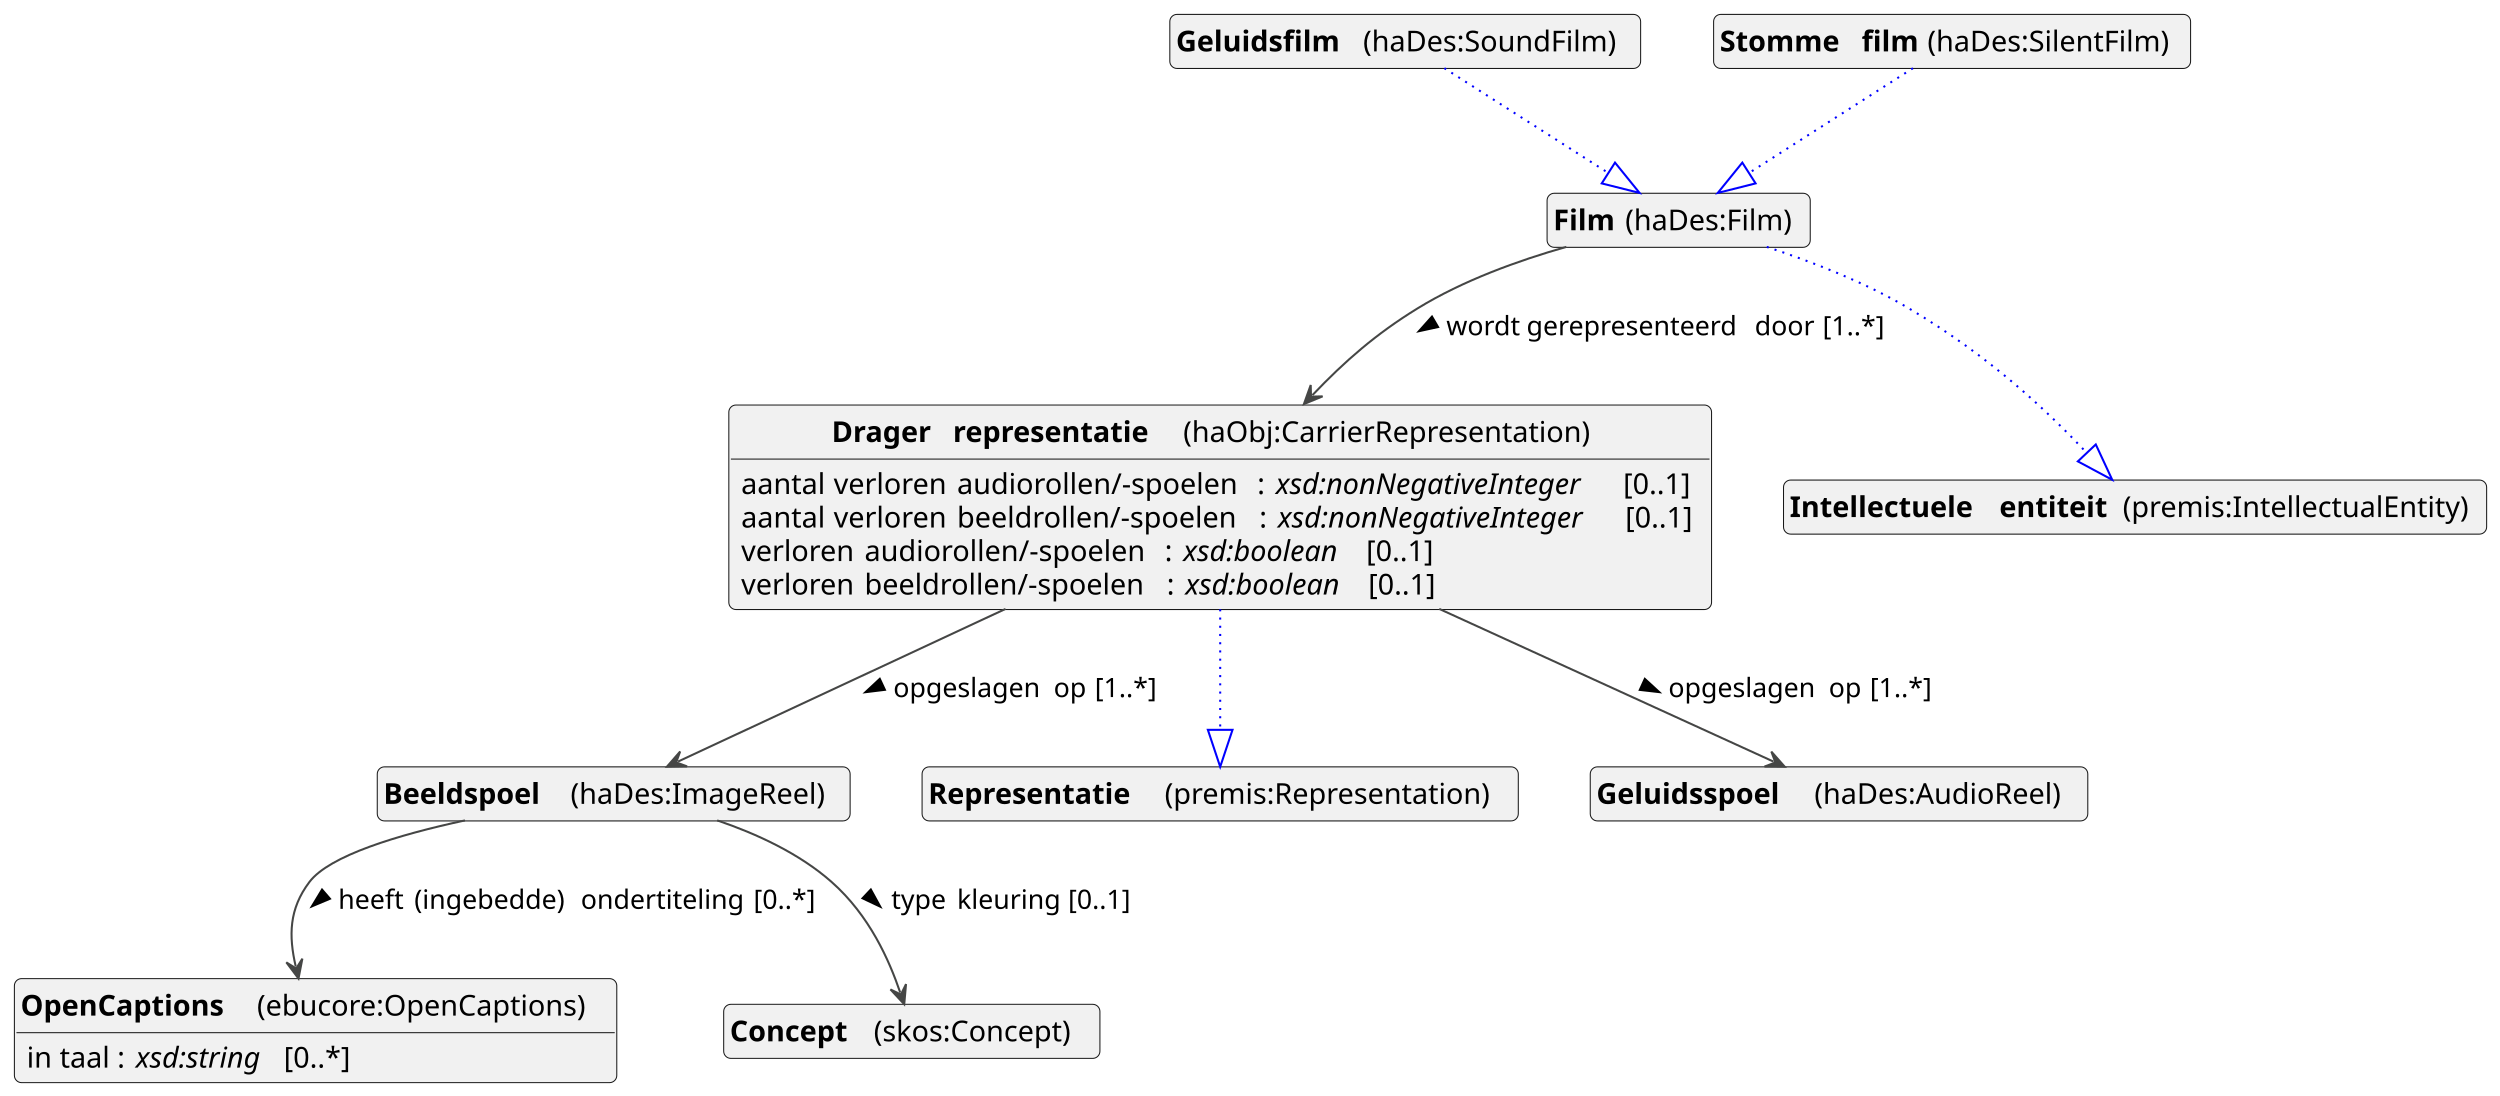
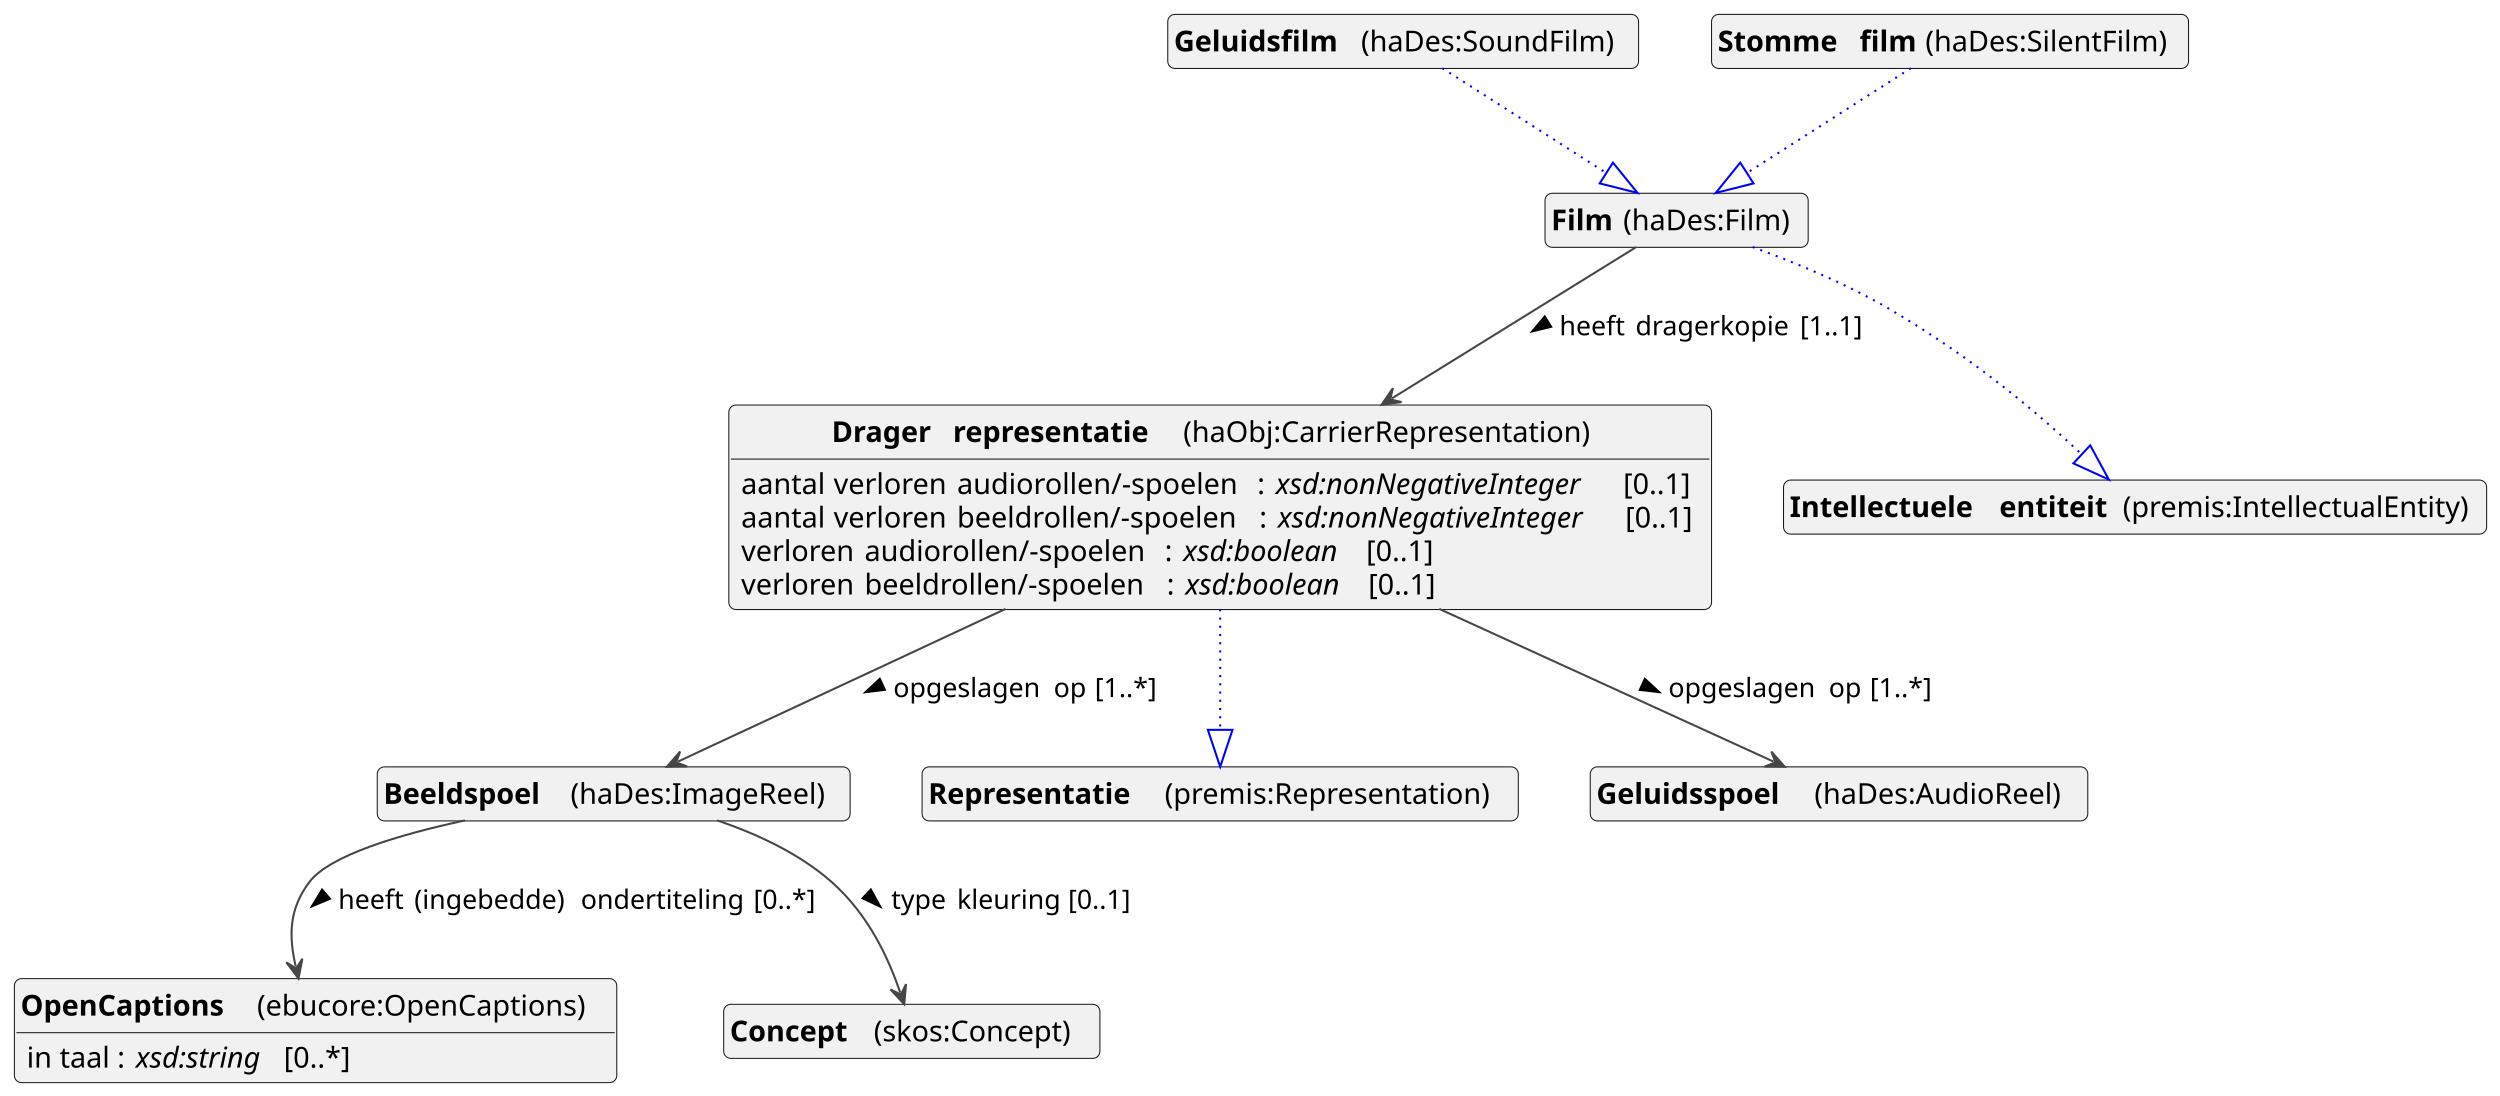
<svg xmlns="http://www.w3.org/2000/svg" xmlns:xlink="http://www.w3.org/1999/xlink" contentStyleType="text/css" height="533px" preserveAspectRatio="none" style="width:1216px;height:533px;background:#FFFFFF;" version="1.1" viewBox="0 0 1216 533" width="1216px" zoomAndPan="magnify">
  <defs />
  <g>
    <a href="#ebucore%3AOpenCaptions" target="_top" title="#ebucore%3AOpenCaptions" xlink:actuate="onRequest" xlink:href="#ebucore%3AOpenCaptions" xlink:show="new" xlink:title="#ebucore%3AOpenCaptions" xlink:type="simple">
      <g id="elem_ebucore_OpenCaptions">
        <rect codeLine="15" fill="#F1F1F1" height="50.594" id="ebucore_OpenCaptions" rx="3.5" ry="3.5" style="stroke:#181818;stroke-width:0.5;" width="293" x="7" y="476" />
        <text fill="#000000" font-family="sans-serif" font-size="14" font-weight="bold" lengthAdjust="spacing" textLength="111" x="10" y="493.995">OpenCaptions</text>
        <text fill="#000000" font-family="sans-serif" font-size="14" lengthAdjust="spacing" textLength="4" x="121" y="493.995"> </text>
        <text fill="#000000" font-family="sans-serif" font-size="14" lengthAdjust="spacing" textLength="172" x="125" y="493.995">(ebucore:OpenCaptions)</text>
        <line style="stroke:#181818;stroke-width:0.5;" x1="8" x2="299" y1="502.297" y2="502.297" />
        <text fill="#000000" font-family="sans-serif" font-size="14" lengthAdjust="spacing" textLength="12" x="13" y="519.292">in</text>
        <text fill="#000000" font-family="sans-serif" font-size="14" lengthAdjust="spacing" textLength="4" x="25" y="519.292"> </text>
        <text fill="#000000" font-family="sans-serif" font-size="14" lengthAdjust="spacing" textLength="24" x="29" y="519.292">taal</text>
        <text fill="#000000" font-family="sans-serif" font-size="14" lengthAdjust="spacing" textLength="4" x="53" y="519.292"> </text>
        <text fill="#000000" font-family="sans-serif" font-size="14" lengthAdjust="spacing" textLength="5" x="57" y="519.292">:</text>
        <text fill="#000000" font-family="sans-serif" font-size="14" lengthAdjust="spacing" textLength="4" x="62" y="519.292"> </text>
        <text fill="#000000" font-family="sans-serif" font-size="14" font-style="italic" lengthAdjust="spacing" textLength="68" x="66" y="519.292">xsd:string</text>
        <text fill="#000000" font-family="sans-serif" font-size="14" lengthAdjust="spacing" textLength="4" x="134" y="519.292"> </text>
        <text fill="#000000" font-family="sans-serif" font-size="14" lengthAdjust="spacing" textLength="34" x="138" y="519.292">[0..*]</text>
      </g>
    </a>
    <a href="#haDes%3AImageReel" target="_top" title="#haDes%3AImageReel" xlink:actuate="onRequest" xlink:href="#haDes%3AImageReel" xlink:show="new" xlink:title="#haDes%3AImageReel" xlink:type="simple">
      <g id="elem_haDes_ImageReel">
        <rect codeLine="16" fill="#F1F1F1" height="26.297" id="haDes_ImageReel" rx="3.5" ry="3.5" style="stroke:#181818;stroke-width:0.5;" width="230" x="183.5" y="373" />
        <text fill="#000000" font-family="sans-serif" font-size="14" font-weight="bold" lengthAdjust="spacing" textLength="87" x="186.5" y="390.995">Beeldspoel</text>
        <text fill="#000000" font-family="sans-serif" font-size="14" lengthAdjust="spacing" textLength="4" x="273.5" y="390.995"> </text>
        <text fill="#000000" font-family="sans-serif" font-size="14" lengthAdjust="spacing" textLength="133" x="277.5" y="390.995">(haDes:ImageReel)</text>
      </g>
    </a>
    <a href="../../terms/nl#skos%3AConcept" target="_top" title="../../terms/nl#skos%3AConcept" xlink:actuate="onRequest" xlink:href="../../terms/nl#skos%3AConcept" xlink:show="new" xlink:title="../../terms/nl#skos%3AConcept" xlink:type="simple">
      <g id="elem_skos_Concept">
        <rect codeLine="17" fill="#F1F1F1" height="26.297" id="skos_Concept" rx="3.5" ry="3.5" style="stroke:#181818;stroke-width:0.5;" width="183" x="352" y="488.5" />
        <text fill="#000000" font-family="sans-serif" font-size="14" font-weight="bold" lengthAdjust="spacing" textLength="66" x="355" y="506.495">Concept</text>
        <text fill="#000000" font-family="sans-serif" font-size="14" lengthAdjust="spacing" textLength="4" x="421" y="506.495"> </text>
        <text fill="#000000" font-family="sans-serif" font-size="14" lengthAdjust="spacing" textLength="107" x="425" y="506.495">(skos:Concept)</text>
      </g>
    </a>
    <a href="../../audiovisual/nl#haObj%3ACarrierRepresentation" target="_top" title="../../audiovisual/nl#haObj%3ACarrierRepresentation" xlink:actuate="onRequest" xlink:href="../../audiovisual/nl#haObj%3ACarrierRepresentation" xlink:show="new" xlink:title="../../audiovisual/nl#haObj%3ACarrierRepresentation" xlink:type="simple">
      <g id="elem_haObj_CarrierRepresentation">
        <rect codeLine="18" fill="#F1F1F1" height="99.484" id="haObj_CarrierRepresentation" rx="3.5" ry="3.5" style="stroke:#181818;stroke-width:0.5;" width="478" x="354.5" y="197" />
        <text fill="#000000" font-family="sans-serif" font-size="14" font-weight="bold" lengthAdjust="spacing" textLength="54" x="404.5" y="214.995">Drager</text>
        <text fill="#000000" font-family="sans-serif" font-size="14" font-weight="bold" lengthAdjust="spacing" textLength="5" x="458.5" y="214.995"> </text>
        <text fill="#000000" font-family="sans-serif" font-size="14" font-weight="bold" lengthAdjust="spacing" textLength="108" x="463.5" y="214.995">representatie</text>
        <text fill="#000000" font-family="sans-serif" font-size="14" lengthAdjust="spacing" textLength="4" x="571.5" y="214.995"> </text>
        <text fill="#000000" font-family="sans-serif" font-size="14" lengthAdjust="spacing" textLength="207" x="575.5" y="214.995">(haObj:CarrierRepresentation)</text>
        <line style="stroke:#181818;stroke-width:0.5;" x1="355.5" x2="831.5" y1="223.297" y2="223.297" />
        <text fill="#000000" font-family="sans-serif" font-size="14" lengthAdjust="spacing" textLength="41" x="360.5" y="240.292">aantal</text>
        <text fill="#000000" font-family="sans-serif" font-size="14" lengthAdjust="spacing" textLength="4" x="401.5" y="240.292"> </text>
        <text fill="#000000" font-family="sans-serif" font-size="14" lengthAdjust="spacing" textLength="56" x="405.5" y="240.292">verloren</text>
        <text fill="#000000" font-family="sans-serif" font-size="14" lengthAdjust="spacing" textLength="4" x="461.5" y="240.292"> </text>
        <text fill="#000000" font-family="sans-serif" font-size="14" lengthAdjust="spacing" textLength="142" x="465.5" y="240.292">audiorollen/-spoelen</text>
        <text fill="#000000" font-family="sans-serif" font-size="14" lengthAdjust="spacing" textLength="4" x="607.5" y="240.292"> </text>
        <text fill="#000000" font-family="sans-serif" font-size="14" lengthAdjust="spacing" textLength="5" x="611.5" y="240.292">:</text>
        <text fill="#000000" font-family="sans-serif" font-size="14" lengthAdjust="spacing" textLength="4" x="616.5" y="240.292"> </text>
        <text fill="#000000" font-family="sans-serif" font-size="14" font-style="italic" lengthAdjust="spacing" textLength="165" x="620.5" y="240.292">xsd:nonNegativeInteger</text>
        <text fill="#000000" font-family="sans-serif" font-size="14" lengthAdjust="spacing" textLength="4" x="785.5" y="240.292"> </text>
        <text fill="#000000" font-family="sans-serif" font-size="14" lengthAdjust="spacing" textLength="36" x="789.5" y="240.292">[0..1]</text>
        <text fill="#000000" font-family="sans-serif" font-size="14" lengthAdjust="spacing" textLength="41" x="360.5" y="256.589">aantal</text>
        <text fill="#000000" font-family="sans-serif" font-size="14" lengthAdjust="spacing" textLength="4" x="401.5" y="256.589"> </text>
        <text fill="#000000" font-family="sans-serif" font-size="14" lengthAdjust="spacing" textLength="56" x="405.5" y="256.589">verloren</text>
        <text fill="#000000" font-family="sans-serif" font-size="14" lengthAdjust="spacing" textLength="4" x="461.5" y="256.589"> </text>
        <text fill="#000000" font-family="sans-serif" font-size="14" lengthAdjust="spacing" textLength="143" x="465.5" y="256.589">beeldrollen/-spoelen</text>
        <text fill="#000000" font-family="sans-serif" font-size="14" lengthAdjust="spacing" textLength="4" x="608.5" y="256.589"> </text>
        <text fill="#000000" font-family="sans-serif" font-size="14" lengthAdjust="spacing" textLength="5" x="612.5" y="256.589">:</text>
        <text fill="#000000" font-family="sans-serif" font-size="14" lengthAdjust="spacing" textLength="4" x="617.5" y="256.589"> </text>
        <text fill="#000000" font-family="sans-serif" font-size="14" font-style="italic" lengthAdjust="spacing" textLength="165" x="621.5" y="256.589">xsd:nonNegativeInteger</text>
        <text fill="#000000" font-family="sans-serif" font-size="14" lengthAdjust="spacing" textLength="4" x="786.5" y="256.589"> </text>
        <text fill="#000000" font-family="sans-serif" font-size="14" lengthAdjust="spacing" textLength="36" x="790.5" y="256.589">[0..1]</text>
        <text fill="#000000" font-family="sans-serif" font-size="14" lengthAdjust="spacing" textLength="56" x="360.5" y="272.886">verloren</text>
        <text fill="#000000" font-family="sans-serif" font-size="14" lengthAdjust="spacing" textLength="4" x="416.5" y="272.886"> </text>
        <text fill="#000000" font-family="sans-serif" font-size="14" lengthAdjust="spacing" textLength="142" x="420.5" y="272.886">audiorollen/-spoelen</text>
        <text fill="#000000" font-family="sans-serif" font-size="14" lengthAdjust="spacing" textLength="4" x="562.5" y="272.886"> </text>
        <text fill="#000000" font-family="sans-serif" font-size="14" lengthAdjust="spacing" textLength="5" x="566.5" y="272.886">:</text>
        <text fill="#000000" font-family="sans-serif" font-size="14" lengthAdjust="spacing" textLength="4" x="571.5" y="272.886"> </text>
        <text fill="#000000" font-family="sans-serif" font-size="14" font-style="italic" lengthAdjust="spacing" textLength="85" x="575.5" y="272.886">xsd:boolean</text>
        <text fill="#000000" font-family="sans-serif" font-size="14" lengthAdjust="spacing" textLength="4" x="660.5" y="272.886"> </text>
        <text fill="#000000" font-family="sans-serif" font-size="14" lengthAdjust="spacing" textLength="36" x="664.5" y="272.886">[0..1]</text>
        <text fill="#000000" font-family="sans-serif" font-size="14" lengthAdjust="spacing" textLength="56" x="360.5" y="289.183">verloren</text>
        <text fill="#000000" font-family="sans-serif" font-size="14" lengthAdjust="spacing" textLength="4" x="416.5" y="289.183"> </text>
        <text fill="#000000" font-family="sans-serif" font-size="14" lengthAdjust="spacing" textLength="143" x="420.5" y="289.183">beeldrollen/-spoelen</text>
        <text fill="#000000" font-family="sans-serif" font-size="14" lengthAdjust="spacing" textLength="4" x="563.5" y="289.183"> </text>
        <text fill="#000000" font-family="sans-serif" font-size="14" lengthAdjust="spacing" textLength="5" x="567.5" y="289.183">:</text>
        <text fill="#000000" font-family="sans-serif" font-size="14" lengthAdjust="spacing" textLength="4" x="572.5" y="289.183"> </text>
        <text fill="#000000" font-family="sans-serif" font-size="14" font-style="italic" lengthAdjust="spacing" textLength="85" x="576.5" y="289.183">xsd:boolean</text>
        <text fill="#000000" font-family="sans-serif" font-size="14" lengthAdjust="spacing" textLength="4" x="661.5" y="289.183"> </text>
        <text fill="#000000" font-family="sans-serif" font-size="14" lengthAdjust="spacing" textLength="36" x="665.5" y="289.183">[0..1]</text>
      </g>
    </a>
    <a href="#premis%3ARepresentation" target="_top" title="#premis%3ARepresentation" xlink:actuate="onRequest" xlink:href="#premis%3ARepresentation" xlink:show="new" xlink:title="#premis%3ARepresentation" xlink:type="simple">
      <g id="elem_premis_Representation">
        <rect codeLine="19" fill="#F1F1F1" height="26.297" id="premis_Representation" rx="3.5" ry="3.5" style="stroke:#181818;stroke-width:0.5;" width="290" x="448.5" y="373" />
        <text fill="#000000" font-family="sans-serif" font-size="14" font-weight="bold" lengthAdjust="spacing" textLength="111" x="451.5" y="390.995">Representatie</text>
        <text fill="#000000" font-family="sans-serif" font-size="14" lengthAdjust="spacing" textLength="4" x="562.5" y="390.995"> </text>
        <text fill="#000000" font-family="sans-serif" font-size="14" lengthAdjust="spacing" textLength="169" x="566.5" y="390.995">(premis:Representation)</text>
      </g>
    </a>
    <a href="#haDes%3AFilm" target="_top" title="#haDes%3AFilm" xlink:actuate="onRequest" xlink:href="#haDes%3AFilm" xlink:show="new" xlink:title="#haDes%3AFilm" xlink:type="simple">
      <g id="elem_haDes_Film">
-         <rect codeLine="26" fill="#F1F1F1" height="26.297" id="haDes_Film" rx="3.5" ry="3.5" style="stroke:#181818;stroke-width:0.5;" width="128" x="752.5" y="94" />
-         <text fill="#000000" font-family="sans-serif" font-size="14" font-weight="bold" lengthAdjust="spacing" textLength="31" x="755.5" y="111.995">Film</text>
-         <text fill="#000000" font-family="sans-serif" font-size="14" lengthAdjust="spacing" textLength="4" x="786.5" y="111.995"> </text>
-         <text fill="#000000" font-family="sans-serif" font-size="14" lengthAdjust="spacing" textLength="87" x="790.5" y="111.995">(haDes:Film)</text>
+         <rect codeLine="26" fill="#F1F1F1" height="26.297" id="haDes_Film" rx="3.5" ry="3.5" style="stroke:#181818;stroke-width:0.5;" width="128" x="751.5" y="94" />
+         <text fill="#000000" font-family="sans-serif" font-size="14" font-weight="bold" lengthAdjust="spacing" textLength="31" x="754.5" y="111.995">Film</text>
+         <text fill="#000000" font-family="sans-serif" font-size="14" lengthAdjust="spacing" textLength="4" x="785.5" y="111.995"> </text>
+         <text fill="#000000" font-family="sans-serif" font-size="14" lengthAdjust="spacing" textLength="87" x="789.5" y="111.995">(haDes:Film)</text>
      </g>
    </a>
    <a href="#premis%3AIntellectualEntity" target="_top" title="#premis%3AIntellectualEntity" xlink:actuate="onRequest" xlink:href="#premis%3AIntellectualEntity" xlink:show="new" xlink:title="#premis%3AIntellectualEntity" xlink:type="simple">
      <g id="elem_premis_IntellectualEntity">
        <rect codeLine="21" fill="#F1F1F1" height="26.297" id="premis_IntellectualEntity" rx="3.5" ry="3.5" style="stroke:#181818;stroke-width:0.5;" width="342" x="867.5" y="233.5" />
        <text fill="#000000" font-family="sans-serif" font-size="14" font-weight="bold" lengthAdjust="spacing" textLength="97" x="870.5" y="251.495">Intellectuele</text>
        <text fill="#000000" font-family="sans-serif" font-size="14" font-weight="bold" lengthAdjust="spacing" textLength="5" x="967.5" y="251.495"> </text>
        <text fill="#000000" font-family="sans-serif" font-size="14" font-weight="bold" lengthAdjust="spacing" textLength="56" x="972.5" y="251.495">entiteit</text>
        <text fill="#000000" font-family="sans-serif" font-size="14" lengthAdjust="spacing" textLength="4" x="1028.5" y="251.495"> </text>
        <text fill="#000000" font-family="sans-serif" font-size="14" lengthAdjust="spacing" textLength="174" x="1032.5" y="251.495">(premis:IntellectualEntity)</text>
      </g>
    </a>
    <a href="#haDes%3ASoundFilm" target="_top" title="#haDes%3ASoundFilm" xlink:actuate="onRequest" xlink:href="#haDes%3ASoundFilm" xlink:show="new" xlink:title="#haDes%3ASoundFilm" xlink:type="simple">
      <g id="elem_haDes_SoundFilm">
-         <rect codeLine="22" fill="#F1F1F1" height="26.297" id="haDes_SoundFilm" rx="3.5" ry="3.5" style="stroke:#181818;stroke-width:0.5;" width="229" x="569" y="7" />
-         <text fill="#000000" font-family="sans-serif" font-size="14" font-weight="bold" lengthAdjust="spacing" textLength="87" x="572" y="24.995">Geluidsfilm</text>
-         <text fill="#000000" font-family="sans-serif" font-size="14" lengthAdjust="spacing" textLength="4" x="659" y="24.995"> </text>
-         <text fill="#000000" font-family="sans-serif" font-size="14" lengthAdjust="spacing" textLength="132" x="663" y="24.995">(haDes:SoundFilm)</text>
+         <rect codeLine="22" fill="#F1F1F1" height="26.297" id="haDes_SoundFilm" rx="3.5" ry="3.5" style="stroke:#181818;stroke-width:0.5;" width="229" x="568" y="7" />
+         <text fill="#000000" font-family="sans-serif" font-size="14" font-weight="bold" lengthAdjust="spacing" textLength="87" x="571" y="24.995">Geluidsfilm</text>
+         <text fill="#000000" font-family="sans-serif" font-size="14" lengthAdjust="spacing" textLength="4" x="658" y="24.995"> </text>
+         <text fill="#000000" font-family="sans-serif" font-size="14" lengthAdjust="spacing" textLength="132" x="662" y="24.995">(haDes:SoundFilm)</text>
      </g>
    </a>
    <a href="#haDes%3AAudioReel" target="_top" title="#haDes%3AAudioReel" xlink:actuate="onRequest" xlink:href="#haDes%3AAudioReel" xlink:show="new" xlink:title="#haDes%3AAudioReel" xlink:type="simple">
      <g id="elem_haDes_AudioReel">
        <rect codeLine="24" fill="#F1F1F1" height="26.297" id="haDes_AudioReel" rx="3.5" ry="3.5" style="stroke:#181818;stroke-width:0.5;" width="242" x="773.5" y="373" />
        <text fill="#000000" font-family="sans-serif" font-size="14" font-weight="bold" lengthAdjust="spacing" textLength="102" x="776.5" y="390.995">Geluidsspoel</text>
        <text fill="#000000" font-family="sans-serif" font-size="14" lengthAdjust="spacing" textLength="4" x="878.5" y="390.995"> </text>
        <text fill="#000000" font-family="sans-serif" font-size="14" lengthAdjust="spacing" textLength="130" x="882.5" y="390.995">(haDes:AudioReel)</text>
      </g>
    </a>
    <a href="#haDes%3ASilentFilm" target="_top" title="#haDes%3ASilentFilm" xlink:actuate="onRequest" xlink:href="#haDes%3ASilentFilm" xlink:show="new" xlink:title="#haDes%3ASilentFilm" xlink:type="simple">
      <g id="elem_haDes_SilentFilm">
-         <rect codeLine="25" fill="#F1F1F1" height="26.297" id="haDes_SilentFilm" rx="3.5" ry="3.5" style="stroke:#181818;stroke-width:0.5;" width="232" x="833.5" y="7" />
-         <text fill="#000000" font-family="sans-serif" font-size="14" font-weight="bold" lengthAdjust="spacing" textLength="64" x="836.5" y="24.995">Stomme</text>
-         <text fill="#000000" font-family="sans-serif" font-size="14" font-weight="bold" lengthAdjust="spacing" textLength="5" x="900.5" y="24.995"> </text>
-         <text fill="#000000" font-family="sans-serif" font-size="14" font-weight="bold" lengthAdjust="spacing" textLength="28" x="905.5" y="24.995">film</text>
-         <text fill="#000000" font-family="sans-serif" font-size="14" lengthAdjust="spacing" textLength="4" x="933.5" y="24.995"> </text>
-         <text fill="#000000" font-family="sans-serif" font-size="14" lengthAdjust="spacing" textLength="125" x="937.5" y="24.995">(haDes:SilentFilm)</text>
+         <rect codeLine="25" fill="#F1F1F1" height="26.297" id="haDes_SilentFilm" rx="3.5" ry="3.5" style="stroke:#181818;stroke-width:0.5;" width="232" x="832.5" y="7" />
+         <text fill="#000000" font-family="sans-serif" font-size="14" font-weight="bold" lengthAdjust="spacing" textLength="64" x="835.5" y="24.995">Stomme</text>
+         <text fill="#000000" font-family="sans-serif" font-size="14" font-weight="bold" lengthAdjust="spacing" textLength="5" x="899.5" y="24.995"> </text>
+         <text fill="#000000" font-family="sans-serif" font-size="14" font-weight="bold" lengthAdjust="spacing" textLength="28" x="904.5" y="24.995">film</text>
+         <text fill="#000000" font-family="sans-serif" font-size="14" lengthAdjust="spacing" textLength="4" x="932.5" y="24.995"> </text>
+         <text fill="#000000" font-family="sans-serif" font-size="14" lengthAdjust="spacing" textLength="125" x="936.5" y="24.995">(haDes:SilentFilm)</text>
      </g>
    </a>
    <g id="link_haDes_ImageReel_ebucore_OpenCaptions">
      <path codeLine="33" d="M226.16,399.05 C193.56,406.1 160.2,416.16 150.5,429 C140.54,442.18 140.395,455.123 143.845,470.123 " fill="none" id="haDes_ImageReel-to-ebucore_OpenCaptions" style="stroke:#454645;stroke-width:1.0;" />
      <polygon fill="#454645" points="145.19,475.97,147.071,466.302,144.069,471.097,139.274,468.096,145.19,475.97" style="stroke:#454645;stroke-width:1.0;" />
      <polygon fill="#000000" points="151.715,440.834,160.482,437.147,156.641,432.698,151.715,440.834" style="stroke:#000000;stroke-width:1.0;" />
      <text fill="#000000" font-family="sans-serif" font-size="13" lengthAdjust="spacing" textLength="33" x="164.5" y="442.067">heeft</text>
      <text fill="#000000" font-family="sans-serif" font-size="13" lengthAdjust="spacing" textLength="4" x="197.5" y="442.067"> </text>
      <text fill="#000000" font-family="sans-serif" font-size="13" lengthAdjust="spacing" textLength="77" x="201.5" y="442.067">(ingebedde)</text>
      <text fill="#000000" font-family="sans-serif" font-size="13" lengthAdjust="spacing" textLength="4" x="278.5" y="442.067"> </text>
      <text fill="#000000" font-family="sans-serif" font-size="13" lengthAdjust="spacing" textLength="80" x="282.5" y="442.067">ondertiteling</text>
      <text fill="#000000" font-family="sans-serif" font-size="13" lengthAdjust="spacing" textLength="4" x="362.5" y="442.067"> </text>
      <text fill="#000000" font-family="sans-serif" font-size="13" lengthAdjust="spacing" textLength="33" x="366.5" y="442.067">[0..*]</text>
    </g>
    <g id="link_haDes_ImageReel_skos_Concept">
      <path codeLine="34" d="M348.84,399.04 C367.91,405.51 388.79,415.1 404.5,429 C423.03,445.4 432.507,467.113 437.877,482.803 " fill="none" id="haDes_ImageReel-to-skos_Concept" style="stroke:#454645;stroke-width:1.0;" />
      <polygon fill="#454645" points="439.82,488.48,440.69,478.67,438.201,483.749,433.121,481.26,439.82,488.48" style="stroke:#454645;stroke-width:1.0;" />
      <polygon fill="#000000" points="428.142,440.992,423.567,432.654,419.54,436.935,428.142,440.992" style="stroke:#000000;stroke-width:1.0;" />
      <text fill="#000000" font-family="sans-serif" font-size="13" lengthAdjust="spacing" textLength="28" x="433.5" y="442.067">type</text>
      <text fill="#000000" font-family="sans-serif" font-size="13" lengthAdjust="spacing" textLength="4" x="461.5" y="442.067"> </text>
      <text fill="#000000" font-family="sans-serif" font-size="13" lengthAdjust="spacing" textLength="50" x="465.5" y="442.067">kleuring</text>
      <text fill="#000000" font-family="sans-serif" font-size="13" lengthAdjust="spacing" textLength="4" x="515.5" y="442.067"> </text>
      <text fill="#000000" font-family="sans-serif" font-size="13" lengthAdjust="spacing" textLength="34" x="519.5" y="442.067">[0..1]</text>
    </g>
    <g id="link_haObj_CarrierRepresentation_premis_Representation">
      <path codeLine="38" d="M593.5,296.36 C593.5,323.84 593.5,337.96 593.5,354.98 " fill="none" id="haObj_CarrierRepresentation-to-premis_Representation" style="stroke:#0000FF;stroke-width:1.0;stroke-dasharray:1.0,3.0;" />
      <polygon fill="none" points="593.5,372.98,599.5,354.98,587.5,354.98,593.5,372.98" style="stroke:#0000FF;stroke-width:1.0;" />
    </g>
    <g id="link_haObj_CarrierRepresentation_haDes_AudioReel">
      <path codeLine="45" d="M700.04,296.17 C760.25,323.67 825.282,353.387 862.652,370.457 " fill="none" id="haObj_CarrierRepresentation-to-haDes_AudioReel" style="stroke:#454645;stroke-width:1.0;" />
      <polygon fill="#454645" points="868.11,372.95,861.586,365.572,863.562,370.873,858.262,372.849,868.11,372.95" style="stroke:#454645;stroke-width:1.0;" />
      <polygon fill="#000000" points="807.048,336.644,800.042,330.212,797.6,335.559,807.048,336.644" style="stroke:#000000;stroke-width:1.0;" />
      <text fill="#000000" font-family="sans-serif" font-size="13" lengthAdjust="spacing" textLength="74" x="811.5" y="339.067">opgeslagen</text>
      <text fill="#000000" font-family="sans-serif" font-size="13" lengthAdjust="spacing" textLength="4" x="885.5" y="339.067"> </text>
      <text fill="#000000" font-family="sans-serif" font-size="13" lengthAdjust="spacing" textLength="16" x="889.5" y="339.067">op</text>
      <text fill="#000000" font-family="sans-serif" font-size="13" lengthAdjust="spacing" textLength="4" x="905.5" y="339.067"> </text>
      <text fill="#000000" font-family="sans-serif" font-size="13" lengthAdjust="spacing" textLength="33" x="909.5" y="339.067">[1..*]</text>
    </g>
    <g id="link_haObj_CarrierRepresentation_haDes_ImageReel">
      <path codeLine="46" d="M489.08,296.17 C430.07,323.67 366.428,353.346 329.798,370.416 " fill="none" id="haObj_CarrierRepresentation-to-haDes_ImageReel" style="stroke:#454645;stroke-width:1.0;" />
      <polygon fill="#454645" points="324.36,372.95,334.207,372.774,328.892,370.838,330.828,365.523,324.36,372.95" style="stroke:#454645;stroke-width:1.0;" />
      <polygon fill="#000000" points="420.968,336.679,430.408,335.521,427.925,330.194,420.968,336.679" style="stroke:#000000;stroke-width:1.0;" />
      <text fill="#000000" font-family="sans-serif" font-size="13" lengthAdjust="spacing" textLength="74" x="434.5" y="339.067">opgeslagen</text>
      <text fill="#000000" font-family="sans-serif" font-size="13" lengthAdjust="spacing" textLength="4" x="508.5" y="339.067"> </text>
      <text fill="#000000" font-family="sans-serif" font-size="13" lengthAdjust="spacing" textLength="16" x="512.5" y="339.067">op</text>
      <text fill="#000000" font-family="sans-serif" font-size="13" lengthAdjust="spacing" textLength="4" x="528.5" y="339.067"> </text>
      <text fill="#000000" font-family="sans-serif" font-size="13" lengthAdjust="spacing" textLength="33" x="532.5" y="339.067">[1..*]</text>
    </g>
    <g id="link_haDes_Film_premis_IntellectualEntity">
-       <path codeLine="50" d="M859.34,120.09 C880.92,127.15 907,137.2 928.5,150 C968.92,174.06 996.307,200.487 1015.027,220.297 " fill="none" id="haDes_Film-to-premis_IntellectualEntity" style="stroke:#0000FF;stroke-width:1.0;stroke-dasharray:1.0,3.0;" />
-       <polygon fill="none" points="1027.39,233.38,1019.388,216.176,1010.666,224.418,1027.39,233.38" style="stroke:#0000FF;stroke-width:1.0;" />
+       <path codeLine="50" d="M852.45,120.16 C872.62,127.5 897.67,137.8 918.5,150 C961.01,174.89 991.594,201.395 1012.584,220.995 " fill="none" id="haDes_Film-to-premis_IntellectualEntity" style="stroke:#0000FF;stroke-width:1.0;stroke-dasharray:1.0,3.0;" />
+       <polygon fill="none" points="1025.74,233.28,1016.679,216.61,1008.489,225.381,1025.74,233.28" style="stroke:#0000FF;stroke-width:1.0;" />
    </g>
    <g id="link_haDes_Film_haObj_CarrierRepresentation">
-       <path codeLine="52" d="M761.88,120.08 C738.5,126.73 711.56,136.44 689.5,150 C669.27,162.43 654.199,175.577 638.36,192.197 " fill="none" id="haDes_Film-to-haObj_CarrierRepresentation" style="stroke:#454645;stroke-width:1.0;" />
-       <polygon fill="#454645" points="634.22,196.54,643.325,192.785,637.67,192.921,637.534,187.265,634.22,196.54" style="stroke:#454645;stroke-width:1.0;" />
-       <polygon fill="#000000" points="690.182,161.087,699.475,159.065,696.511,153.989,690.182,161.087" style="stroke:#000000;stroke-width:1.0;" />
-       <text fill="#000000" font-family="sans-serif" font-size="13" lengthAdjust="spacing" textLength="35" x="703.5" y="163.067">wordt</text>
-       <text fill="#000000" font-family="sans-serif" font-size="13" lengthAdjust="spacing" textLength="4" x="738.5" y="163.067"> </text>
-       <text fill="#000000" font-family="sans-serif" font-size="13" lengthAdjust="spacing" textLength="107" x="742.5" y="163.067">gerepresenteerd</text>
-       <text fill="#000000" font-family="sans-serif" font-size="13" lengthAdjust="spacing" textLength="4" x="849.5" y="163.067"> </text>
-       <text fill="#000000" font-family="sans-serif" font-size="13" lengthAdjust="spacing" textLength="29" x="853.5" y="163.067">door</text>
-       <text fill="#000000" font-family="sans-serif" font-size="13" lengthAdjust="spacing" textLength="4" x="882.5" y="163.067"> </text>
-       <text fill="#000000" font-family="sans-serif" font-size="13" lengthAdjust="spacing" textLength="33" x="886.5" y="163.067">[1..*]</text>
+       <path codeLine="52" d="M795.8,120.2 C768.16,137.32 721.371,166.3 677.071,193.74 " fill="none" id="haDes_Film-to-haObj_CarrierRepresentation" style="stroke:#454645;stroke-width:1.0;" />
+       <polygon fill="#454645" points="671.97,196.9,681.727,195.561,676.221,194.267,677.515,188.76,671.97,196.9" style="stroke:#454645;stroke-width:1.0;" />
+       <polygon fill="#000000" points="745.249,161.199,754.486,158.935,751.391,153.938,745.249,161.199" style="stroke:#000000;stroke-width:1.0;" />
+       <text fill="#000000" font-family="sans-serif" font-size="13" lengthAdjust="spacing" textLength="33" x="758.5" y="163.067">heeft</text>
+       <text fill="#000000" font-family="sans-serif" font-size="13" lengthAdjust="spacing" textLength="4" x="791.5" y="163.067"> </text>
+       <text fill="#000000" font-family="sans-serif" font-size="13" lengthAdjust="spacing" textLength="76" x="795.5" y="163.067">dragerkopie</text>
+       <text fill="#000000" font-family="sans-serif" font-size="13" lengthAdjust="spacing" textLength="4" x="871.5" y="163.067"> </text>
+       <text fill="#000000" font-family="sans-serif" font-size="13" lengthAdjust="spacing" textLength="34" x="875.5" y="163.067">[1..1]</text>
    </g>
    <g id="link_haDes_SoundFilm_haDes_Film">
-       <path codeLine="54" d="M702.56,33.18 C727.84,49.34 757.04,68.011 782.31,84.151 " fill="none" id="haDes_SoundFilm-to-haDes_Film" style="stroke:#0000FF;stroke-width:1.0;stroke-dasharray:1.0,3.0;" />
-       <polygon fill="none" points="797.48,93.84,785.54,79.094,779.081,89.208,797.48,93.84" style="stroke:#0000FF;stroke-width:1.0;" />
+       <path codeLine="54" d="M701.56,33.18 C726.84,49.34 756.04,68.011 781.31,84.151 " fill="none" id="haDes_SoundFilm-to-haDes_Film" style="stroke:#0000FF;stroke-width:1.0;stroke-dasharray:1.0,3.0;" />
+       <polygon fill="none" points="796.48,93.84,784.54,79.094,778.081,89.208,796.48,93.84" style="stroke:#0000FF;stroke-width:1.0;" />
    </g>
    <g id="link_haDes_SilentFilm_haDes_Film">
-       <path codeLine="59" d="M930.44,33.18 C905.16,49.34 875.96,68.011 850.69,84.151 " fill="none" id="haDes_SilentFilm-to-haDes_Film" style="stroke:#0000FF;stroke-width:1.0;stroke-dasharray:1.0,3.0;" />
-       <polygon fill="none" points="835.52,93.84,853.919,89.208,847.46,79.094,835.52,93.84" style="stroke:#0000FF;stroke-width:1.0;" />
+       <path codeLine="59" d="M929.44,33.18 C904.16,49.34 874.96,68.011 849.69,84.151 " fill="none" id="haDes_SilentFilm-to-haDes_Film" style="stroke:#0000FF;stroke-width:1.0;stroke-dasharray:1.0,3.0;" />
+       <polygon fill="none" points="834.52,93.84,852.919,89.208,846.46,79.094,834.52,93.84" style="stroke:#0000FF;stroke-width:1.0;" />
    </g>
  </g>
</svg>
